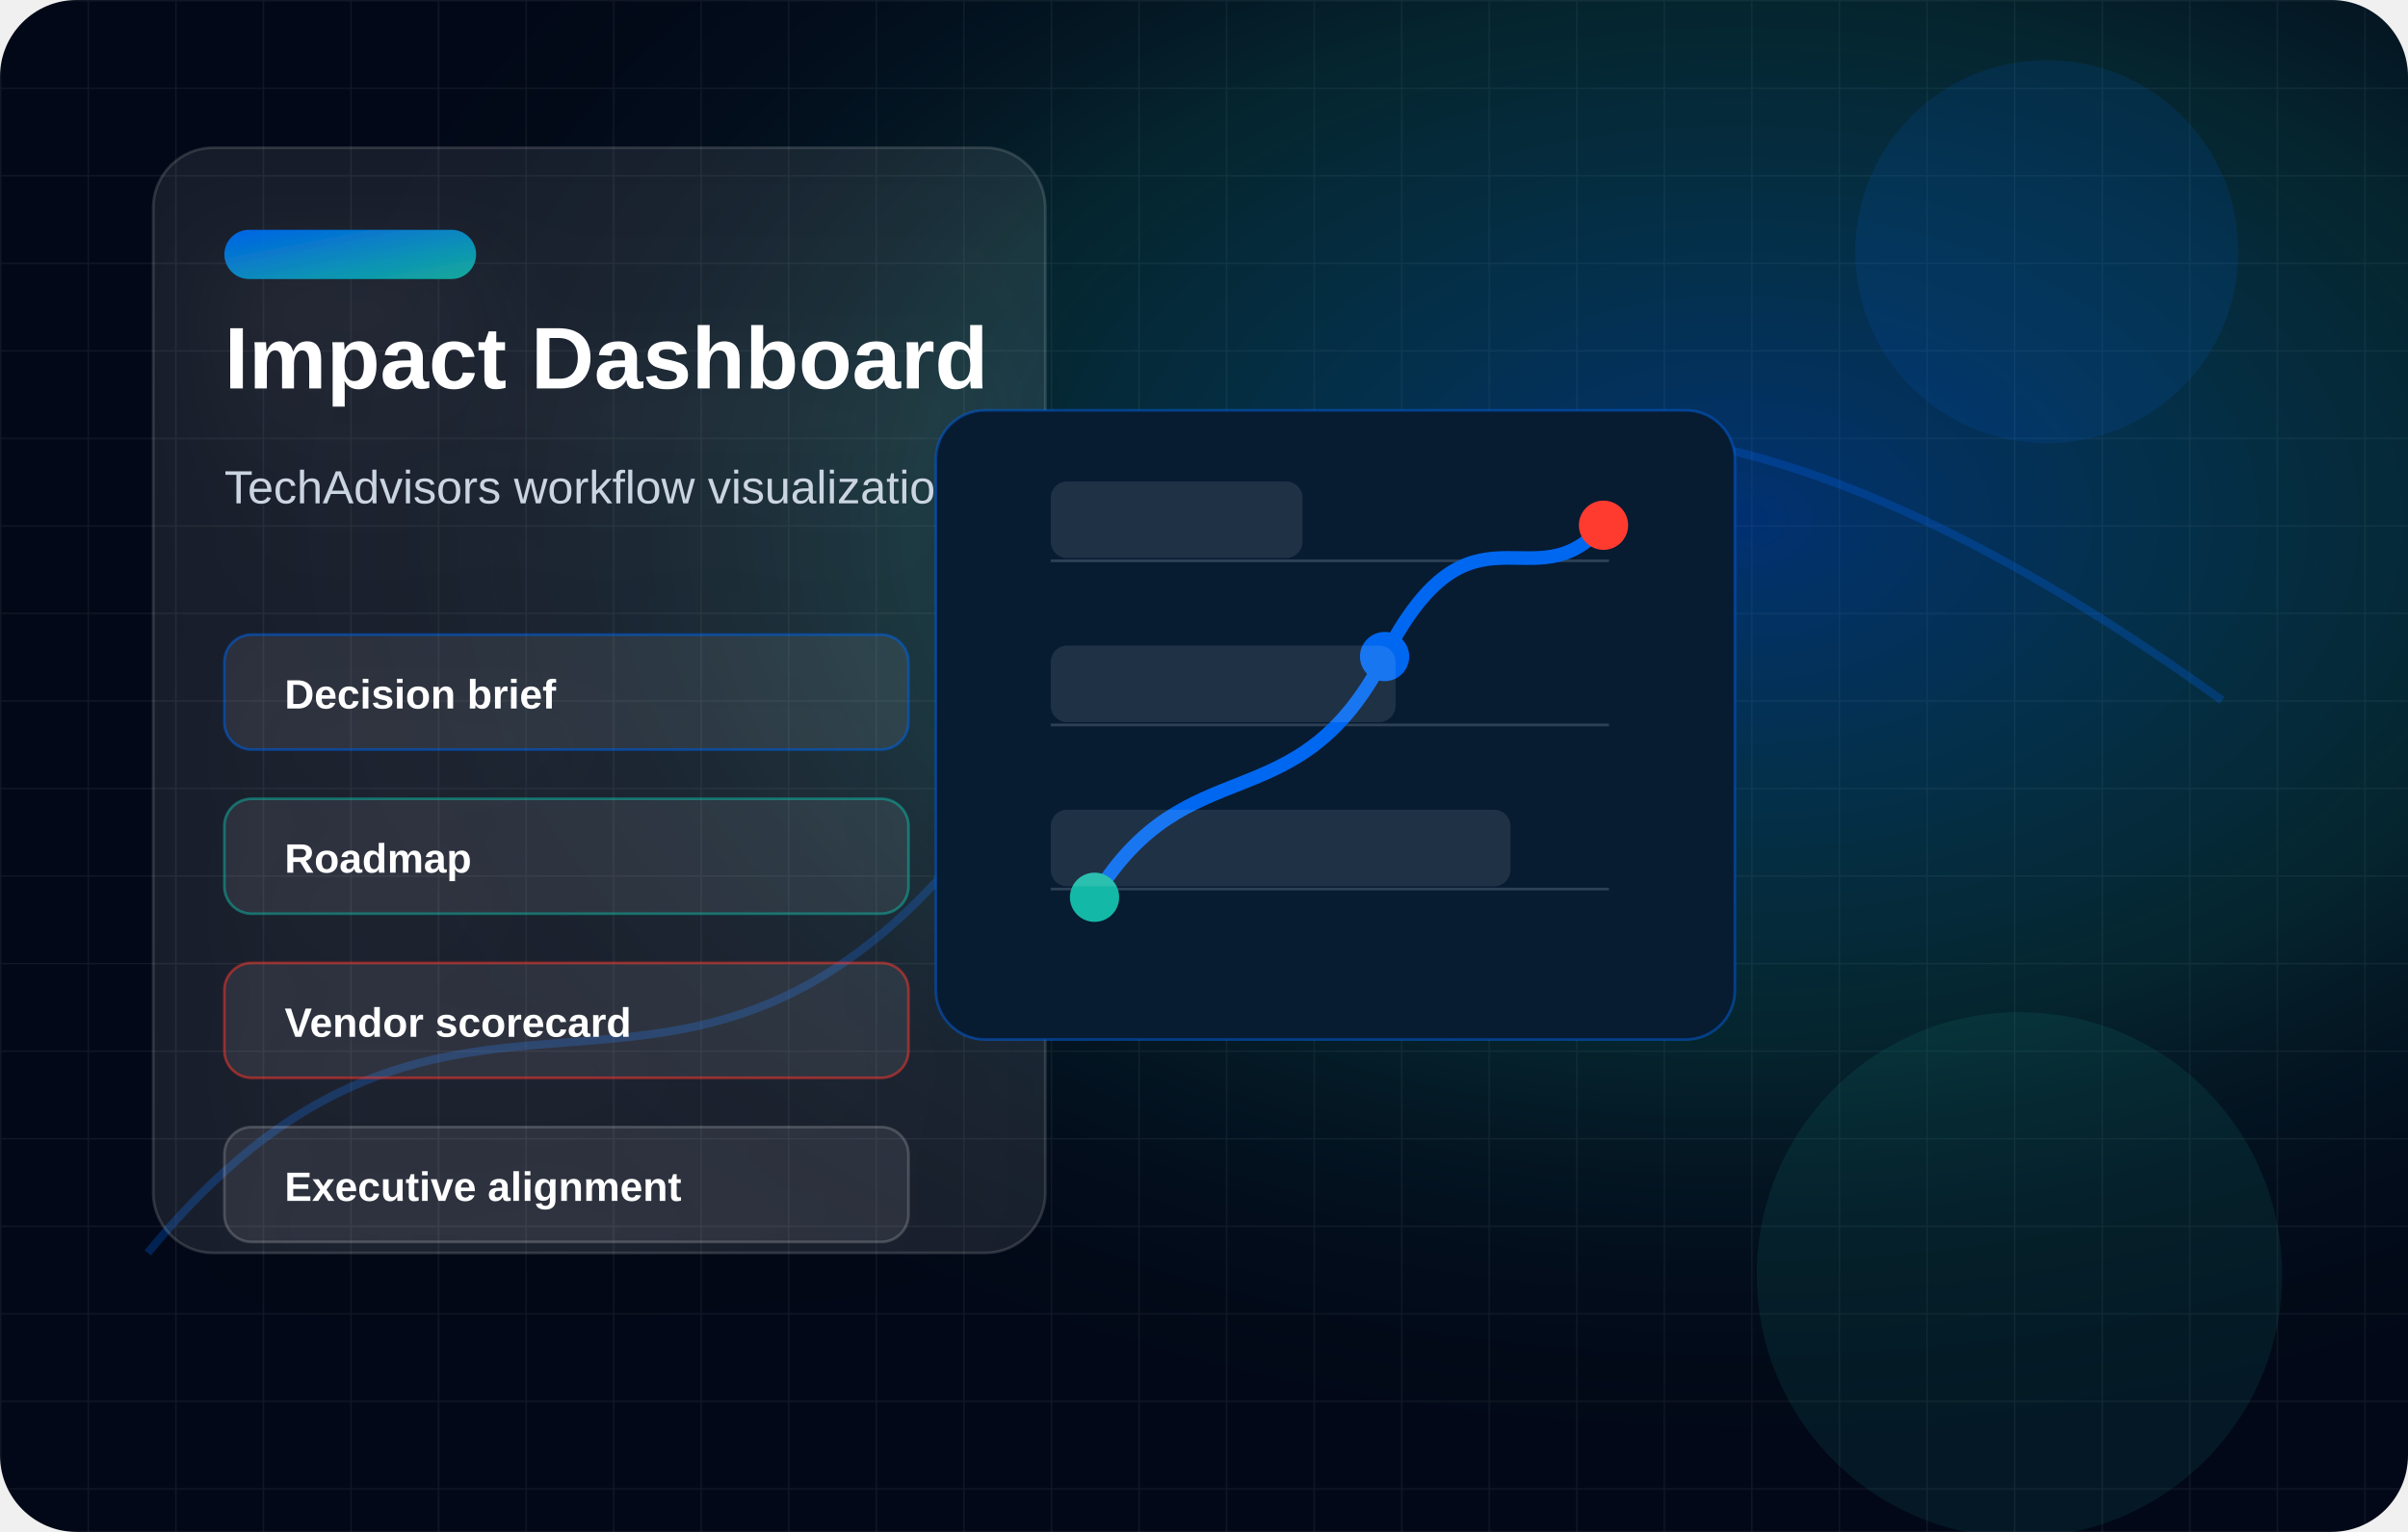
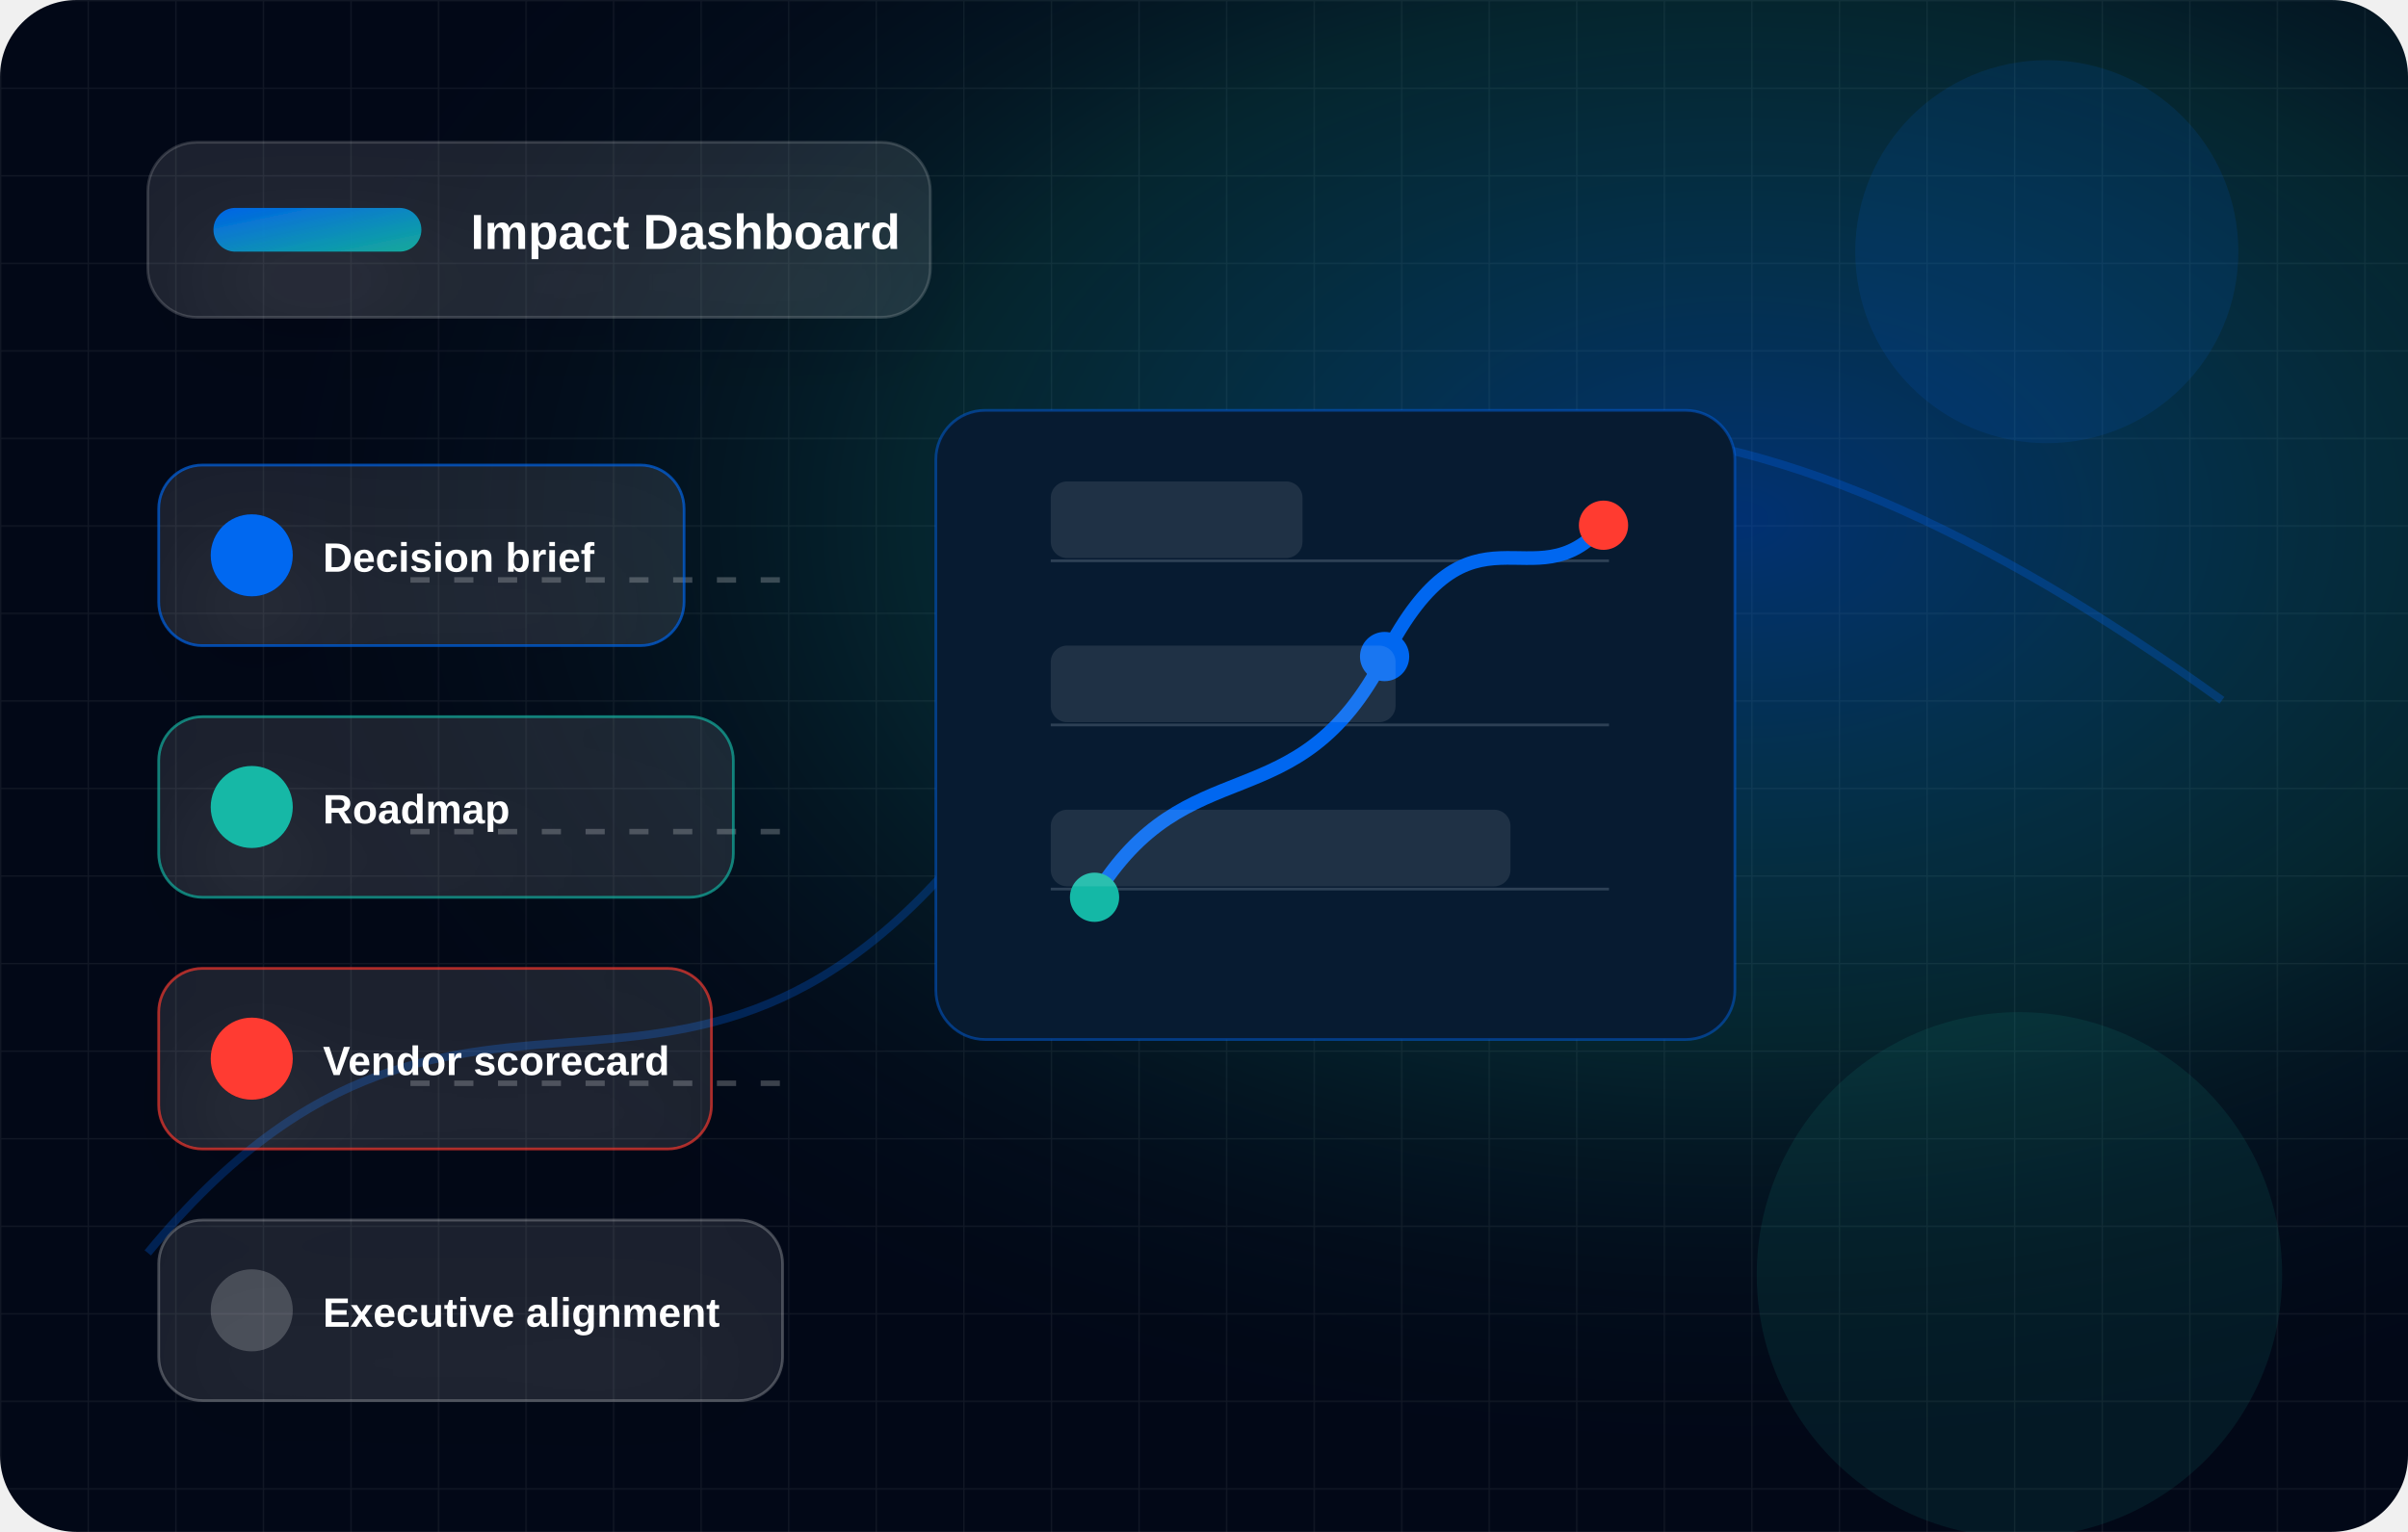
<svg xmlns="http://www.w3.org/2000/svg" width="880" height="560" viewBox="0 0 880 560" role="img" aria-labelledby="title desc">
  <defs>
    <linearGradient id="g" x1="0" y1="0" x2="1" y2="1">
      <stop offset="0" stop-color="#0067F0" stop-opacity=".95" />
      <stop offset="1" stop-color="#14B8A6" stop-opacity=".9" />
    </linearGradient>
    <radialGradient id="r" cx=".72" cy=".34" r=".62">
      <stop offset="0" stop-color="#0067F0" stop-opacity=".42" />
      <stop offset=".55" stop-color="#14B8A6" stop-opacity=".16" />
      <stop offset="1" stop-color="#020817" stop-opacity="0" />
    </radialGradient>
    <pattern id="grid" width="32" height="32" patternUnits="userSpaceOnUse">
      <path d="M32 0H0V32" fill="none" stroke="#ffffff" stroke-opacity=".06" />
    </pattern>
    <filter id="s" x="-20%" y="-20%" width="140%" height="140%">
      <feDropShadow dx="0" dy="18" stdDeviation="18" flood-color="#000000" flood-opacity=".28" />
    </filter>
  </defs>
  <rect width="880" height="560" rx="28" fill="#020817" />
  <rect width="880" height="560" rx="28" fill="url(#grid)" />
  <rect width="880" height="560" rx="28" fill="url(#r)" />
  <path d="M54 458 C174 312 255 456 374 282 S640 132 812 256" fill="none" stroke="#0067F0" stroke-width="3" stroke-opacity=".28" />
-   <g filter="url(#s)">
-     <rect x="56" y="54" width="326" height="404" rx="22" fill="rgba(255,255,255,.08)" stroke="rgba(255,255,255,.14)" />
-     <rect x="82" y="84" width="92" height="18" rx="9" fill="url(#g)" />
-     <text x="82" y="142" font-family="Segoe UI, Arial" font-size="32" font-weight="850" fill="#fff">Impact Dashboard</text>
-     <text x="82" y="184" font-family="Segoe UI, Arial" font-size="17" fill="#cbd5e1">TechAdvisors workflow visualization</text>
-     <g font-family="Segoe UI, Arial" font-size="15" font-weight="800" fill="#fff">
-       <rect x="82" y="232" width="250" height="42" rx="10" fill="rgba(255,255,255,.08)" stroke="#0067F0" stroke-opacity=".5" />
-       <text x="104" y="259">Decision brief</text>
-       <rect x="82" y="292" width="250" height="42" rx="10" fill="rgba(255,255,255,.08)" stroke="#14B8A6" stroke-opacity=".5" />
-       <text x="104" y="319">Roadmap</text>
-       <rect x="82" y="352" width="250" height="42" rx="10" fill="rgba(255,255,255,.08)" stroke="#ff3b30" stroke-opacity=".5" />
-       <text x="104" y="379">Vendor scorecard</text>
-       <rect x="82" y="412" width="250" height="42" rx="10" fill="rgba(255,255,255,.08)" stroke="#ffffff" stroke-opacity=".18" />
-       <text x="104" y="439">Executive alignment</text>
+   <g filter="url(#s)" font-family="Segoe UI, Arial">
+     <rect x="54" y="52" width="286" height="64" rx="18" fill="#ffffff" fill-opacity=".1" stroke="#ffffff" stroke-opacity=".16" />
+     <rect x="78" y="76" width="76" height="16" rx="8" fill="url(#g)" />
+     <text x="172" y="91" font-size="18" font-weight="850" fill="#fff">Impact Dashboard</text>
+     <g stroke="#ffffff" stroke-opacity=".22" stroke-width="2" stroke-dasharray="7 9">
+       <path d="M150 212 H290" />
+       <path d="M150 304 H290" />
+       <path d="M150 396 H290" />
+     </g>
+     <g>
+       <rect x="58" y="170" width="192" height="66" rx="16" fill="#ffffff" fill-opacity=".09" stroke="#0067F0" stroke-opacity=".65" />
+       <circle cx="92" cy="203" r="15" fill="#0067F0" />
+       <text x="118" y="209" font-size="15" font-weight="850" fill="#fff">Decision brief</text>
+       <rect x="58" y="262" width="210" height="66" rx="16" fill="#ffffff" fill-opacity=".09" stroke="#14B8A6" stroke-opacity=".65" />
+       <circle cx="92" cy="295" r="15" fill="#14B8A6" />
+       <text x="118" y="301" font-size="15" font-weight="850" fill="#fff">Roadmap</text>
+       <rect x="58" y="354" width="202" height="66" rx="16" fill="#ffffff" fill-opacity=".09" stroke="#ff3b30" stroke-opacity=".65" />
+       <circle cx="92" cy="387" r="15" fill="#ff3b30" />
+       <text x="118" y="393" font-size="15" font-weight="850" fill="#fff">Vendor scorecard</text>
+       <rect x="58" y="446" width="228" height="66" rx="16" fill="#ffffff" fill-opacity=".09" stroke="#ffffff" stroke-opacity=".24" />
+       <circle cx="92" cy="479" r="15" fill="#fff" fill-opacity=".2" />
+       <text x="118" y="485" font-size="15" font-weight="850" fill="#fff">Executive alignment</text>
    </g>
  </g>
  <g class="motif advisory" transform="translate(342 150)">
    <rect x="0" y="0" width="292" height="230" rx="18" fill="#071b31" stroke="#0067F0" stroke-opacity=".45" />
    <path d="M42 55 H246 M42 115 H246 M42 175 H246" stroke="#dbeafe" stroke-opacity=".18" />
    <path d="M58 178 C92 122 132 152 164 90 S218 72 244 42" fill="none" stroke="#0067F0" stroke-width="5" />
    <circle cx="58" cy="178" r="9" fill="#14B8A6" />
    <circle cx="164" cy="90" r="9" fill="#0067F0" />
    <circle cx="244" cy="42" r="9" fill="#ff3b30" />
-     <rect x="42" y="26" width="92" height="28" rx="6" fill="rgba(255,255,255,.1)" />
-     <rect x="42" y="86" width="126" height="28" rx="6" fill="rgba(255,255,255,.1)" />
-     <rect x="42" y="146" width="168" height="28" rx="6" fill="rgba(255,255,255,.1)" />
+     <rect x="42" y="26" width="92" height="28" rx="6" fill="#ffffff" fill-opacity=".1" />
+     <rect x="42" y="86" width="126" height="28" rx="6" fill="#ffffff" fill-opacity=".1" />
+     <rect x="42" y="146" width="168" height="28" rx="6" fill="#ffffff" fill-opacity=".1" />
  </g>
  <circle cx="748" cy="92" r="70" fill="#0067F0" opacity=".12" />
  <circle cx="738" cy="466" r="96" fill="#14B8A6" opacity=".1" />
</svg>
